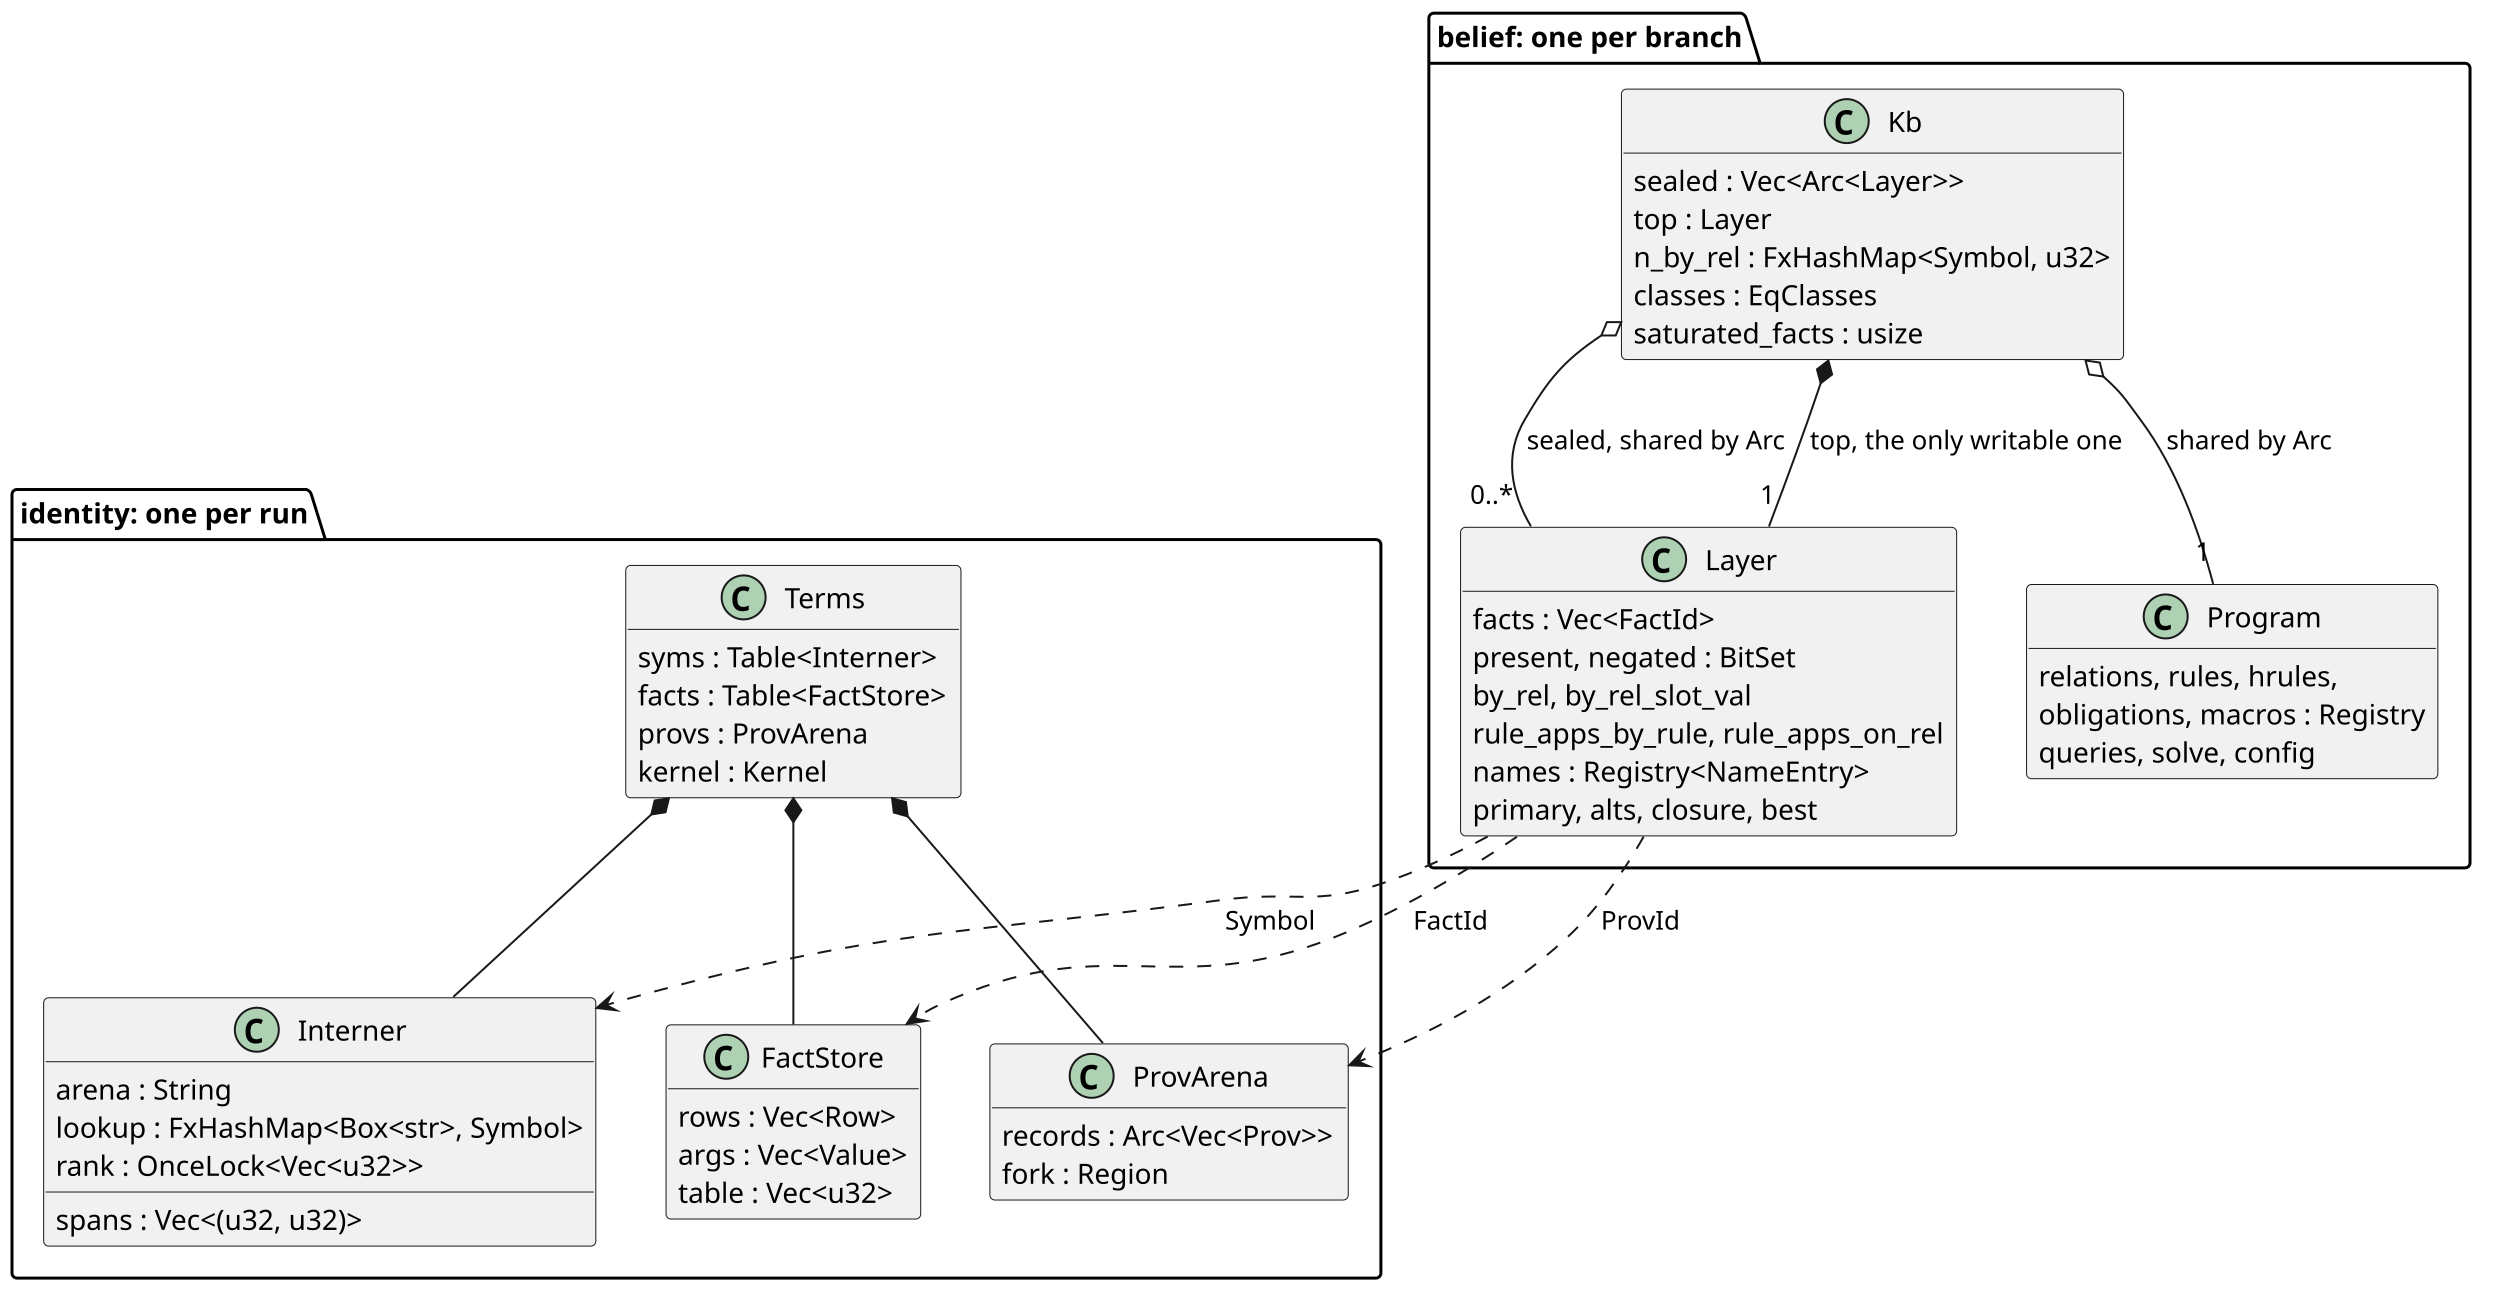
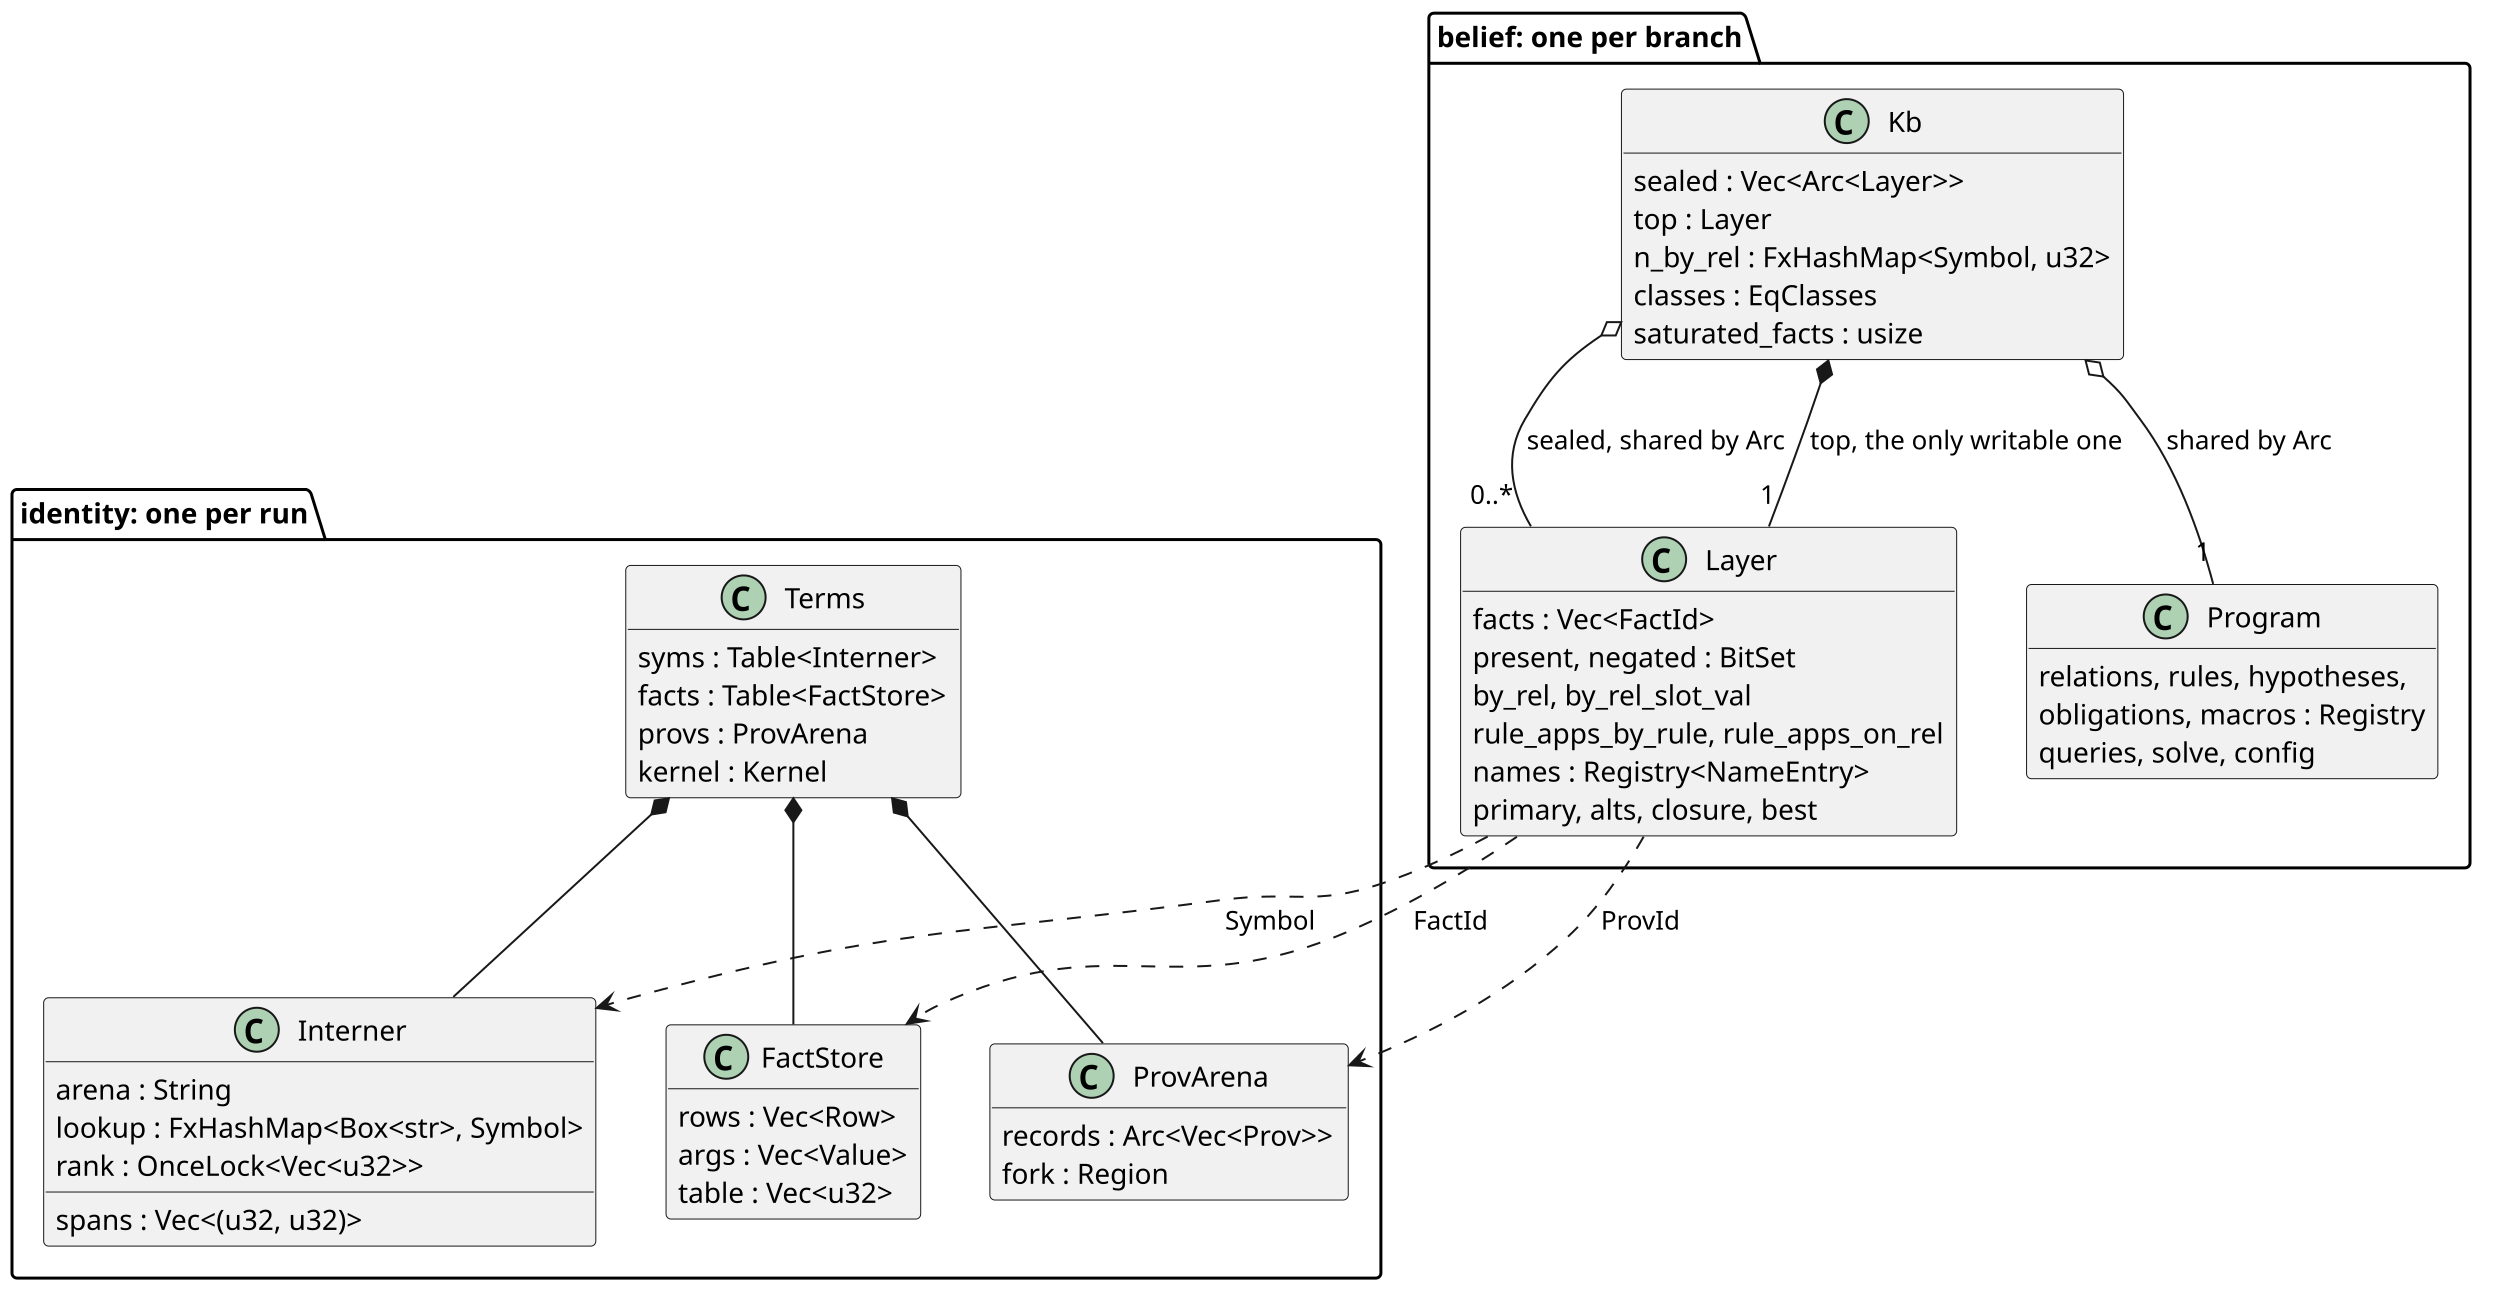
<svg xmlns="http://www.w3.org/2000/svg" version="1.1" data-diagram-type="CLASS" style="width:1251px;height:654px;background:#FFFFFF;" width="1251px" height="654px" viewBox="0 0 1251 654" zoomAndPan="magnify" preserveAspectRatio="none" contentStyleType="text/css">
  <defs />
  <g font-family="sans-serif" lengthAdjust="spacing">
    <g class="cluster" data-qualified-name="identity. one per run" id="ent0001" data-source-line="4">
      <path d="M8.5,244.942 L153.307,244.942 A3.75,3.75 0 0 1 155.807,247.442 L162.807,270.01 L688.5,270.01 A2.5,2.5 0 0 1 691,272.51 L691,637.052 A2.5,2.5 0 0 1 688.5,639.552 L8.5,639.552 A2.5,2.5 0 0 1 6,637.052 L6,247.442 A2.5,2.5 0 0 1 8.5,244.942" style="stroke:#000;stroke-width:1.5;" fill="none" />
      <line x1="6" y1="270.01" x2="162.807" y2="270.01" style="stroke:#000;stroke-width:1.5;" />
      <text x="10" y="261.908" fill="#000" font-size="14" textLength="143.807" font-weight="700">identity: one per run</text>
    </g>
    <g class="cluster" data-qualified-name="belief. one per branch" id="ent0006" data-source-line="28">
      <path d="M717.5,6.602 L871.281,6.602 A3.75,3.75 0 0 1 873.781,9.102 L880.781,31.67 L1233.5,31.67 A2.5,2.5 0 0 1 1236,34.17 L1236,431.782 A2.5,2.5 0 0 1 1233.5,434.282 L717.5,434.282 A2.5,2.5 0 0 1 715,431.782 L715,9.102 A2.5,2.5 0 0 1 717.5,6.602" style="stroke:#000;stroke-width:1.5;" fill="none" />
      <line x1="715" y1="31.67" x2="880.781" y2="31.67" style="stroke:#000;stroke-width:1.5;" />
      <text x="719" y="23.568" fill="#000" font-size="14" textLength="152.781" font-weight="700">belief: one per branch</text>
    </g>
    <g class="entity" data-qualified-name="identity. one per run.Terms" id="ent0002" data-source-line="5">
      <rect x="313.13" y="282.942" width="167.735" height="116.272" fill="#F1F1F1" style="stroke:#181818;stroke-width:0.5;" rx="2.5" ry="2.5" />
      <ellipse cx="372.119" cy="298.942" rx="11" ry="11" fill="#ADD1B2" style="stroke:#181818;stroke-width:1;" />
      <path d="M371.588,305.864 Q369.838,305.864 368.697,305.129 Q367.572,304.379 367.009,303.036 Q366.463,301.676 366.463,299.879 Q366.463,297.848 367.119,296.395 Q367.775,294.942 369.056,294.161 Q370.338,293.379 372.213,293.379 Q373.103,293.379 373.775,293.567 Q374.447,293.739 375.134,294.083 L374.322,296.098 Q373.697,295.786 373.15,295.661 Q372.619,295.536 372.134,295.536 Q370.963,295.536 370.259,296.067 Q369.556,296.598 369.259,297.551 Q368.963,298.504 368.963,299.77 Q368.963,301.786 369.681,302.754 Q370.4,303.708 371.994,303.708 Q372.588,303.708 373.213,303.551 Q373.838,303.395 374.666,303.02 L374.666,305.239 Q373.931,305.551 373.134,305.708 Q372.353,305.864 371.588,305.864 Z " fill="#000" />
      <text x="392.619" y="304.374" fill="#000" font-size="14" textLength="41.258">Terms</text>
      <line x1="314.13" y1="314.942" x2="479.865" y2="314.942" style="stroke:#181818;stroke-width:0.5;" />
      <text x="319.13" y="333.908" fill="#000" font-size="14" textLength="150.905">syms : Table&lt;Interner&gt;</text>
      <text x="319.13" y="352.976" fill="#000" font-size="14" textLength="155.735">facts : Table&lt;FactStore&gt;</text>
      <text x="319.13" y="372.044" fill="#000" font-size="14" textLength="116.676">provs : ProvArena</text>
      <text x="319.13" y="391.112" fill="#000" font-size="14" textLength="94.85">kernel : Kernel</text>
    </g>
    <g class="entity" data-qualified-name="identity. one per run.Interner" id="ent0003" data-source-line="11">
      <rect x="21.85" y="499.282" width="276.291" height="124.272" fill="#F1F1F1" style="stroke:#181818;stroke-width:0.5;" rx="2.5" ry="2.5" />
      <ellipse cx="128.516" cy="515.282" rx="11" ry="11" fill="#ADD1B2" style="stroke:#181818;stroke-width:1;" />
      <path d="M127.984,522.204 Q126.234,522.204 125.094,521.469 Q123.969,520.719 123.406,519.376 Q122.859,518.016 122.859,516.219 Q122.859,514.188 123.516,512.735 Q124.172,511.282 125.453,510.501 Q126.734,509.719 128.609,509.719 Q129.5,509.719 130.172,509.907 Q130.844,510.079 131.531,510.423 L130.719,512.438 Q130.094,512.126 129.547,512.001 Q129.016,511.876 128.531,511.876 Q127.359,511.876 126.656,512.407 Q125.953,512.938 125.656,513.891 Q125.359,514.844 125.359,516.11 Q125.359,518.126 126.078,519.094 Q126.797,520.048 128.391,520.048 Q128.984,520.048 129.609,519.891 Q130.234,519.735 131.062,519.36 L131.062,521.579 Q130.328,521.891 129.531,522.048 Q128.75,522.204 127.984,522.204 Z " fill="#000" />
      <text x="149.016" y="520.714" fill="#000" font-size="14" textLength="54.46">Interner</text>
      <line x1="22.85" y1="531.282" x2="297.141" y2="531.282" style="stroke:#181818;stroke-width:0.5;" />
      <text x="27.85" y="550.248" fill="#000" font-size="14" textLength="88.466">arena : String</text>
      <text x="27.85" y="569.316" fill="#000" font-size="14" textLength="264.291">lookup : FxHashMap&lt;Box&lt;str&gt;, Symbol&gt;</text>
      <text x="27.85" y="588.384" fill="#000" font-size="14" textLength="184.715">rank : OnceLock&lt;Vec&lt;u32&gt;&gt;</text>
      <line x1="22.85" y1="596.486" x2="297.141" y2="596.486" style="stroke:#181818;stroke-width:0.5;" />
      <text x="27.85" y="615.452" fill="#000" font-size="14" textLength="153.719">spans : Vec&lt;(u32, u32)&gt;</text>
    </g>
    <g class="entity" data-qualified-name="identity. one per run.FactStore" id="ent0004" data-source-line="17">
      <rect x="333.29" y="512.812" width="127.43" height="97.204" fill="#F1F1F1" style="stroke:#181818;stroke-width:0.5;" rx="2.5" ry="2.5" />
      <ellipse cx="363.431" cy="528.812" rx="11" ry="11" fill="#ADD1B2" style="stroke:#181818;stroke-width:1;" />
      <path d="M362.9,535.734 Q361.15,535.734 360.01,534.999 Q358.885,534.249 358.322,532.906 Q357.775,531.546 357.775,529.749 Q357.775,527.718 358.431,526.265 Q359.088,524.812 360.369,524.031 Q361.65,523.249 363.525,523.249 Q364.416,523.249 365.088,523.437 Q365.76,523.609 366.447,523.953 L365.635,525.968 Q365.01,525.656 364.463,525.531 Q363.931,525.406 363.447,525.406 Q362.275,525.406 361.572,525.937 Q360.869,526.468 360.572,527.421 Q360.275,528.374 360.275,529.64 Q360.275,531.656 360.994,532.624 Q361.713,533.578 363.306,533.578 Q363.9,533.578 364.525,533.421 Q365.15,533.265 365.978,532.89 L365.978,535.109 Q365.244,535.421 364.447,535.578 Q363.666,535.734 362.9,535.734 Z " fill="#000" />
      <text x="380.796" y="534.244" fill="#000" font-size="14" textLength="61.782">FactStore</text>
      <line x1="334.29" y1="544.812" x2="459.72" y2="544.812" style="stroke:#181818;stroke-width:0.5;" />
      <text x="339.29" y="563.778" fill="#000" font-size="14" textLength="110.208">rows : Vec&lt;Row&gt;</text>
      <text x="339.29" y="582.846" fill="#000" font-size="14" textLength="115.43">args : Vec&lt;Value&gt;</text>
      <text x="339.29" y="601.914" fill="#000" font-size="14" textLength="107.758">table : Vec&lt;u32&gt;</text>
    </g>
    <g class="entity" data-qualified-name="identity. one per run.ProvArena" id="ent0005" data-source-line="22">
      <rect x="495.34" y="522.352" width="179.327" height="78.136" fill="#F1F1F1" style="stroke:#181818;stroke-width:0.5;" rx="2.5" ry="2.5" />
      <ellipse cx="546.272" cy="538.352" rx="11" ry="11" fill="#ADD1B2" style="stroke:#181818;stroke-width:1;" />
      <path d="M545.741,545.274 Q543.991,545.274 542.85,544.539 Q541.725,543.789 541.162,542.446 Q540.616,541.086 540.616,539.289 Q540.616,537.258 541.272,535.805 Q541.928,534.352 543.209,533.571 Q544.491,532.789 546.366,532.789 Q547.256,532.789 547.928,532.977 Q548.6,533.149 549.287,533.493 L548.475,535.508 Q547.85,535.196 547.303,535.071 Q546.772,534.946 546.287,534.946 Q545.116,534.946 544.412,535.477 Q543.709,536.008 543.412,536.961 Q543.116,537.914 543.116,539.18 Q543.116,541.196 543.834,542.164 Q544.553,543.118 546.147,543.118 Q546.741,543.118 547.366,542.961 Q547.991,542.805 548.819,542.43 L548.819,544.649 Q548.084,544.961 547.287,545.118 Q546.506,545.274 545.741,545.274 Z " fill="#000" />
      <text x="566.772" y="543.784" fill="#000" font-size="14" textLength="68.964">ProvArena</text>
      <line x1="496.34" y1="554.352" x2="673.667" y2="554.352" style="stroke:#181818;stroke-width:0.5;" />
      <text x="501.34" y="573.318" fill="#000" font-size="14" textLength="167.327">records : Arc&lt;Vec&lt;Prov&gt;&gt;</text>
      <text x="501.34" y="592.386" fill="#000" font-size="14" textLength="83.524">fork : Region</text>
    </g>
    <g class="entity" data-qualified-name="belief. one per branch.Kb" id="ent0007" data-source-line="29">
      <rect x="811.37" y="44.602" width="251.259" height="135.34" fill="#F1F1F1" style="stroke:#181818;stroke-width:0.5;" rx="2.5" ry="2.5" />
      <ellipse cx="924.112" cy="60.602" rx="11" ry="11" fill="#ADD1B2" style="stroke:#181818;stroke-width:1;" />
      <path d="M923.58,67.524 Q921.83,67.524 920.69,66.789 Q919.565,66.039 919.002,64.696 Q918.455,63.336 918.455,61.539 Q918.455,59.508 919.112,58.055 Q919.768,56.602 921.049,55.821 Q922.33,55.039 924.205,55.039 Q925.096,55.039 925.768,55.227 Q926.44,55.399 927.127,55.743 L926.315,57.758 Q925.69,57.446 925.143,57.321 Q924.612,57.196 924.127,57.196 Q922.955,57.196 922.252,57.727 Q921.549,58.258 921.252,59.211 Q920.955,60.164 920.955,61.43 Q920.955,63.446 921.674,64.414 Q922.393,65.368 923.987,65.368 Q924.58,65.368 925.205,65.211 Q925.83,65.055 926.658,64.68 L926.658,66.899 Q925.924,67.211 925.127,67.368 Q924.346,67.524 923.58,67.524 Z " fill="#000" />
      <text x="944.612" y="66.034" fill="#000" font-size="14" textLength="17.276">Kb</text>
      <line x1="812.37" y1="76.602" x2="1061.629" y2="76.602" style="stroke:#181818;stroke-width:0.5;" />
      <text x="817.37" y="95.568" fill="#000" font-size="14" textLength="166.109">sealed : Vec&lt;Arc&lt;Layer&gt;&gt;</text>
      <text x="817.37" y="114.636" fill="#000" font-size="14" textLength="69.174">top : Layer</text>
      <text x="817.37" y="133.704" fill="#000" font-size="14" textLength="239.259">n_by_rel : FxHashMap&lt;Symbol, u32&gt;</text>
      <text x="817.37" y="152.772" fill="#000" font-size="14" textLength="121.954">classes : EqClasses</text>
      <text x="817.37" y="171.84" fill="#000" font-size="14" textLength="145.305">saturated_facts : usize</text>
    </g>
    <g class="entity" data-qualified-name="belief. one per branch.Layer" id="ent0008" data-source-line="36">
      <rect x="730.88" y="263.872" width="248.235" height="154.408" fill="#F1F1F1" style="stroke:#181818;stroke-width:0.5;" rx="2.5" ry="2.5" />
      <ellipse cx="832.744" cy="279.872" rx="11" ry="11" fill="#ADD1B2" style="stroke:#181818;stroke-width:1;" />
      <path d="M832.212,286.794 Q830.462,286.794 829.322,286.059 Q828.197,285.309 827.634,283.966 Q827.087,282.606 827.087,280.809 Q827.087,278.778 827.744,277.325 Q828.4,275.872 829.681,275.091 Q830.962,274.309 832.837,274.309 Q833.728,274.309 834.4,274.497 Q835.072,274.669 835.759,275.013 L834.947,277.028 Q834.322,276.716 833.775,276.591 Q833.244,276.466 832.759,276.466 Q831.587,276.466 830.884,276.997 Q830.181,277.528 829.884,278.481 Q829.587,279.434 829.587,280.7 Q829.587,282.716 830.306,283.684 Q831.025,284.638 832.619,284.638 Q833.212,284.638 833.837,284.481 Q834.462,284.325 835.29,283.95 L835.29,286.169 Q834.556,286.481 833.759,286.638 Q832.978,286.794 832.212,286.794 Z " fill="#000" />
      <text x="853.244" y="285.304" fill="#000" font-size="14" textLength="36.008">Layer</text>
      <line x1="731.88" y1="295.872" x2="978.115" y2="295.872" style="stroke:#181818;stroke-width:0.5;" />
      <text x="736.88" y="314.838" fill="#000" font-size="14" textLength="121.464">facts : Vec&lt;FactId&gt;</text>
      <text x="736.88" y="333.906" fill="#000" font-size="14" textLength="161.993">present, negated : BitSet</text>
      <text x="736.88" y="352.974" fill="#000" font-size="14" textLength="140.755">by_rel, by_rel_slot_val</text>
      <text x="736.88" y="372.042" fill="#000" font-size="14" textLength="236.235">rule_apps_by_rule, rule_apps_on_rel</text>
      <text x="736.88" y="391.11" fill="#000" font-size="14" textLength="198.645">names : Registry&lt;NameEntry&gt;</text>
      <text x="736.88" y="410.178" fill="#000" font-size="14" textLength="173.375">primary, alts, closure, best</text>
    </g>
    <g class="entity" data-qualified-name="belief. one per branch.Program" id="ent0009" data-source-line="44">
      <rect x="1014.09" y="292.472" width="205.815" height="97.204" fill="#F1F1F1" style="stroke:#181818;stroke-width:0.5;" rx="2.5" ry="2.5" />
      <ellipse cx="1083.719" cy="308.472" rx="11" ry="11" fill="#ADD1B2" style="stroke:#181818;stroke-width:1;" />
      <path d="M1083.187,315.394 Q1081.437,315.394 1080.297,314.659 Q1079.172,313.909 1078.609,312.566 Q1078.062,311.206 1078.062,309.409 Q1078.062,307.378 1078.719,305.925 Q1079.375,304.472 1080.656,303.691 Q1081.937,302.909 1083.812,302.909 Q1084.703,302.909 1085.375,303.097 Q1086.047,303.269 1086.734,303.613 L1085.922,305.628 Q1085.297,305.316 1084.75,305.191 Q1084.219,305.066 1083.734,305.066 Q1082.562,305.066 1081.859,305.597 Q1081.156,306.128 1080.859,307.081 Q1080.562,308.034 1080.562,309.3 Q1080.562,311.316 1081.281,312.284 Q1082,313.238 1083.594,313.238 Q1084.187,313.238 1084.812,313.081 Q1085.437,312.925 1086.266,312.55 L1086.266,314.769 Q1085.531,315.081 1084.734,315.238 Q1083.953,315.394 1083.187,315.394 Z " fill="#000" />
      <text x="1104.219" y="313.904" fill="#000" font-size="14" textLength="58.058">Program</text>
      <line x1="1015.09" y1="324.472" x2="1218.905" y2="324.472" style="stroke:#181818;stroke-width:0.5;" />
-       <text x="1020.09" y="343.438" fill="#000" font-size="14" textLength="150.121">relations, rules, hrules,</text>
+       <text x="1020.09" y="343.438" fill="#000" font-size="14" textLength="184.603">relations, rules, hypotheses,</text>
      <text x="1020.09" y="362.506" fill="#000" font-size="14" textLength="193.815">obligations, macros : Registry</text>
      <text x="1020.09" y="381.574" fill="#000" font-size="14" textLength="138.613">queries, solve, config</text>
    </g>
    <g class="link" data-entity-1="ent0002" data-entity-2="ent0003" id="lnk10" data-source-line="51" data-link-type="composition">
      <path d="M325.905,407.573 C292.715,438.153 260.69,467.652 226.84,498.842" style="stroke:#181818;stroke-width:1;" fill="none" id="Terms-backto-Interner" codeLine="51" />
      <polygon points="334.73,399.442,327.607,400.566,325.905,407.573,333.028,406.449,334.73,399.442" fill="#181818" style="stroke:#181818;stroke-width:1;stroke-linejoin:miter;stroke-miterlimit:10;" />
    </g>
    <g class="link" data-entity-1="ent0002" data-entity-2="ent0004" id="lnk11" data-source-line="52" data-link-type="composition">
      <path d="M397,411.442 C397,446.692 397,479.322 397,512.652" style="stroke:#181818;stroke-width:1;" fill="none" id="Terms-backto-FactStore" codeLine="52" />
      <polygon points="397,399.442,393,405.442,397,411.442,401,405.442,397,399.442" fill="#181818" style="stroke:#181818;stroke-width:1;stroke-linejoin:miter;stroke-miterlimit:10;" />
    </g>
    <g class="link" data-entity-1="ent0002" data-entity-2="ent0005" id="lnk12" data-source-line="53" data-link-type="composition">
      <path d="M454.22,408.535 C487.51,447.195 522.69,488.052 551.91,521.982" style="stroke:#181818;stroke-width:1;" fill="none" id="Terms-backto-ProvArena" codeLine="53" />
      <polygon points="446.39,399.442,447.274,406.599,454.22,408.535,453.336,401.379,446.39,399.442" fill="#181818" style="stroke:#181818;stroke-width:1;stroke-linejoin:miter;stroke-miterlimit:10;" />
    </g>
    <g class="link" data-entity-1="ent0007" data-entity-2="ent0008" id="lnk13" data-source-line="54" data-link-type="aggregation">
      <path d="M801.303,167.869 C782.013,180.759 774.65,190.132 763,209.942 C752.55,227.702 755.97,246.152 766.08,263.382" style="stroke:#181818;stroke-width:1;" fill="none" id="Kb-backto-Layer" codeLine="54" />
      <polygon points="811.28,161.202,804.069,161.21,801.303,167.869,808.514,167.861,811.28,161.202" fill="none" style="stroke:#181818;stroke-width:1;stroke-linejoin:miter;stroke-miterlimit:10;" />
      <text x="764" y="224.839" fill="#000" font-size="13" textLength="129.948">sealed, shared by Arc</text>
      <text x="735.631" y="252.097" fill="#000" font-size="13" textLength="21.567">0..*</text>
    </g>
    <g class="link" data-entity-1="ent0007" data-entity-2="ent0008" id="lnk14" data-source-line="55" data-link-type="composition">
      <path d="M911.072,191.788 C905.672,207.738 903.66,213.302 898,228.942 C893.95,240.122 889.55,251.892 885.17,263.422" style="stroke:#181818;stroke-width:1;" fill="none" id="Kb-backto-Layer-1" codeLine="55" />
      <polygon points="914.92,180.422,909.207,184.822,911.072,191.788,916.785,187.388,914.92,180.422" fill="#181818" style="stroke:#181818;stroke-width:1;stroke-linejoin:miter;stroke-miterlimit:10;" />
      <text x="905.7" y="224.839" fill="#000" font-size="13" textLength="156.338">top, the only writable one</text>
      <text x="880.733" y="252.141" fill="#000" font-size="13">1</text>
    </g>
    <g class="link" data-entity-1="ent0007" data-entity-2="ent0009" id="lnk15" data-source-line="56" data-link-type="aggregation">
      <path d="M1052.517,188.424 C1062.607,197.534 1063.09,199.382 1071,209.942 C1089.1,234.112 1100.53,266.012 1107.46,292.182" style="stroke:#181818;stroke-width:1;" fill="none" id="Kb-backto-Program" codeLine="56" />
      <polygon points="1043.61,180.382,1045.383,187.372,1052.517,188.424,1050.744,181.434,1043.61,180.382" fill="none" style="stroke:#181818;stroke-width:1;stroke-linejoin:miter;stroke-miterlimit:10;" />
      <text x="1084.08" y="224.839" fill="#000" font-size="13" textLength="83.551">shared by Arc</text>
      <text x="1098.577" y="280.701" fill="#000" font-size="13">1</text>
    </g>
    <g class="link" data-entity-1="ent0008" data-entity-2="ent0004" id="lnk16" data-source-line="57" data-link-type="dependency">
      <path d="M759.07,418.722 C730.82,437.962 698.89,456.682 667,469.282 C587.89,500.522 556.27,466.002 478,499.282 C469.73,502.792 465.746,504.628 457.936,509.648" style="stroke:#181818;stroke-width:1;stroke-dasharray:7,7;" fill="none" id="Layer-to-FactStore" codeLine="57" />
      <polygon points="453.73,512.352,463.464,510.851,457.936,509.648,459.138,504.121,453.73,512.352" fill="#181818" style="stroke:#181818;stroke-width:1;stroke-linejoin:miter;stroke-miterlimit:10;" />
      <text x="707.17" y="465.179" fill="#000" font-size="13" textLength="37.375">FactId</text>
    </g>
    <g class="link" data-entity-1="ent0008" data-entity-2="ent0005" id="lnk17" data-source-line="58" data-link-type="dependency">
      <path d="M822.49,418.662 C812.15,436.882 799.33,455.122 784,469.282 C753.22,497.702 716.692,516.71 679.782,531.24" style="stroke:#181818;stroke-width:1;stroke-dasharray:7,7;" fill="none" id="Layer-to-ProvArena" codeLine="58" />
      <polygon points="675.13,533.072,684.97,533.497,679.782,531.24,682.039,526.053,675.13,533.072" fill="#181818" style="stroke:#181818;stroke-width:1;stroke-linejoin:miter;stroke-miterlimit:10;" />
      <text x="801.08" y="465.179" fill="#000" font-size="13" textLength="40.105">ProvId</text>
    </g>
    <g class="link" data-entity-1="ent0008" data-entity-2="ent0003" id="lnk18" data-source-line="59" data-link-type="dependency">
      <path d="M744.45,418.592 C727.15,427.882 709.02,436.212 691,442.282 C657.55,453.542 646.98,445.622 612,450.282 C479.82,467.892 444.56,463.872 316,499.282 C310.25,500.862 309.193,501.092 303.333,502.922" style="stroke:#181818;stroke-width:1;stroke-dasharray:7,7;" fill="none" id="Layer-to-Interner" codeLine="59" />
      <polygon points="298.56,504.412,308.343,505.547,303.333,502.922,305.958,497.911,298.56,504.412" fill="#181818" style="stroke:#181818;stroke-width:1;stroke-linejoin:miter;stroke-miterlimit:10;" />
      <text x="613" y="465.179" fill="#000" font-size="13" textLength="45.136">Symbol</text>
    </g>
  </g>
</svg>
